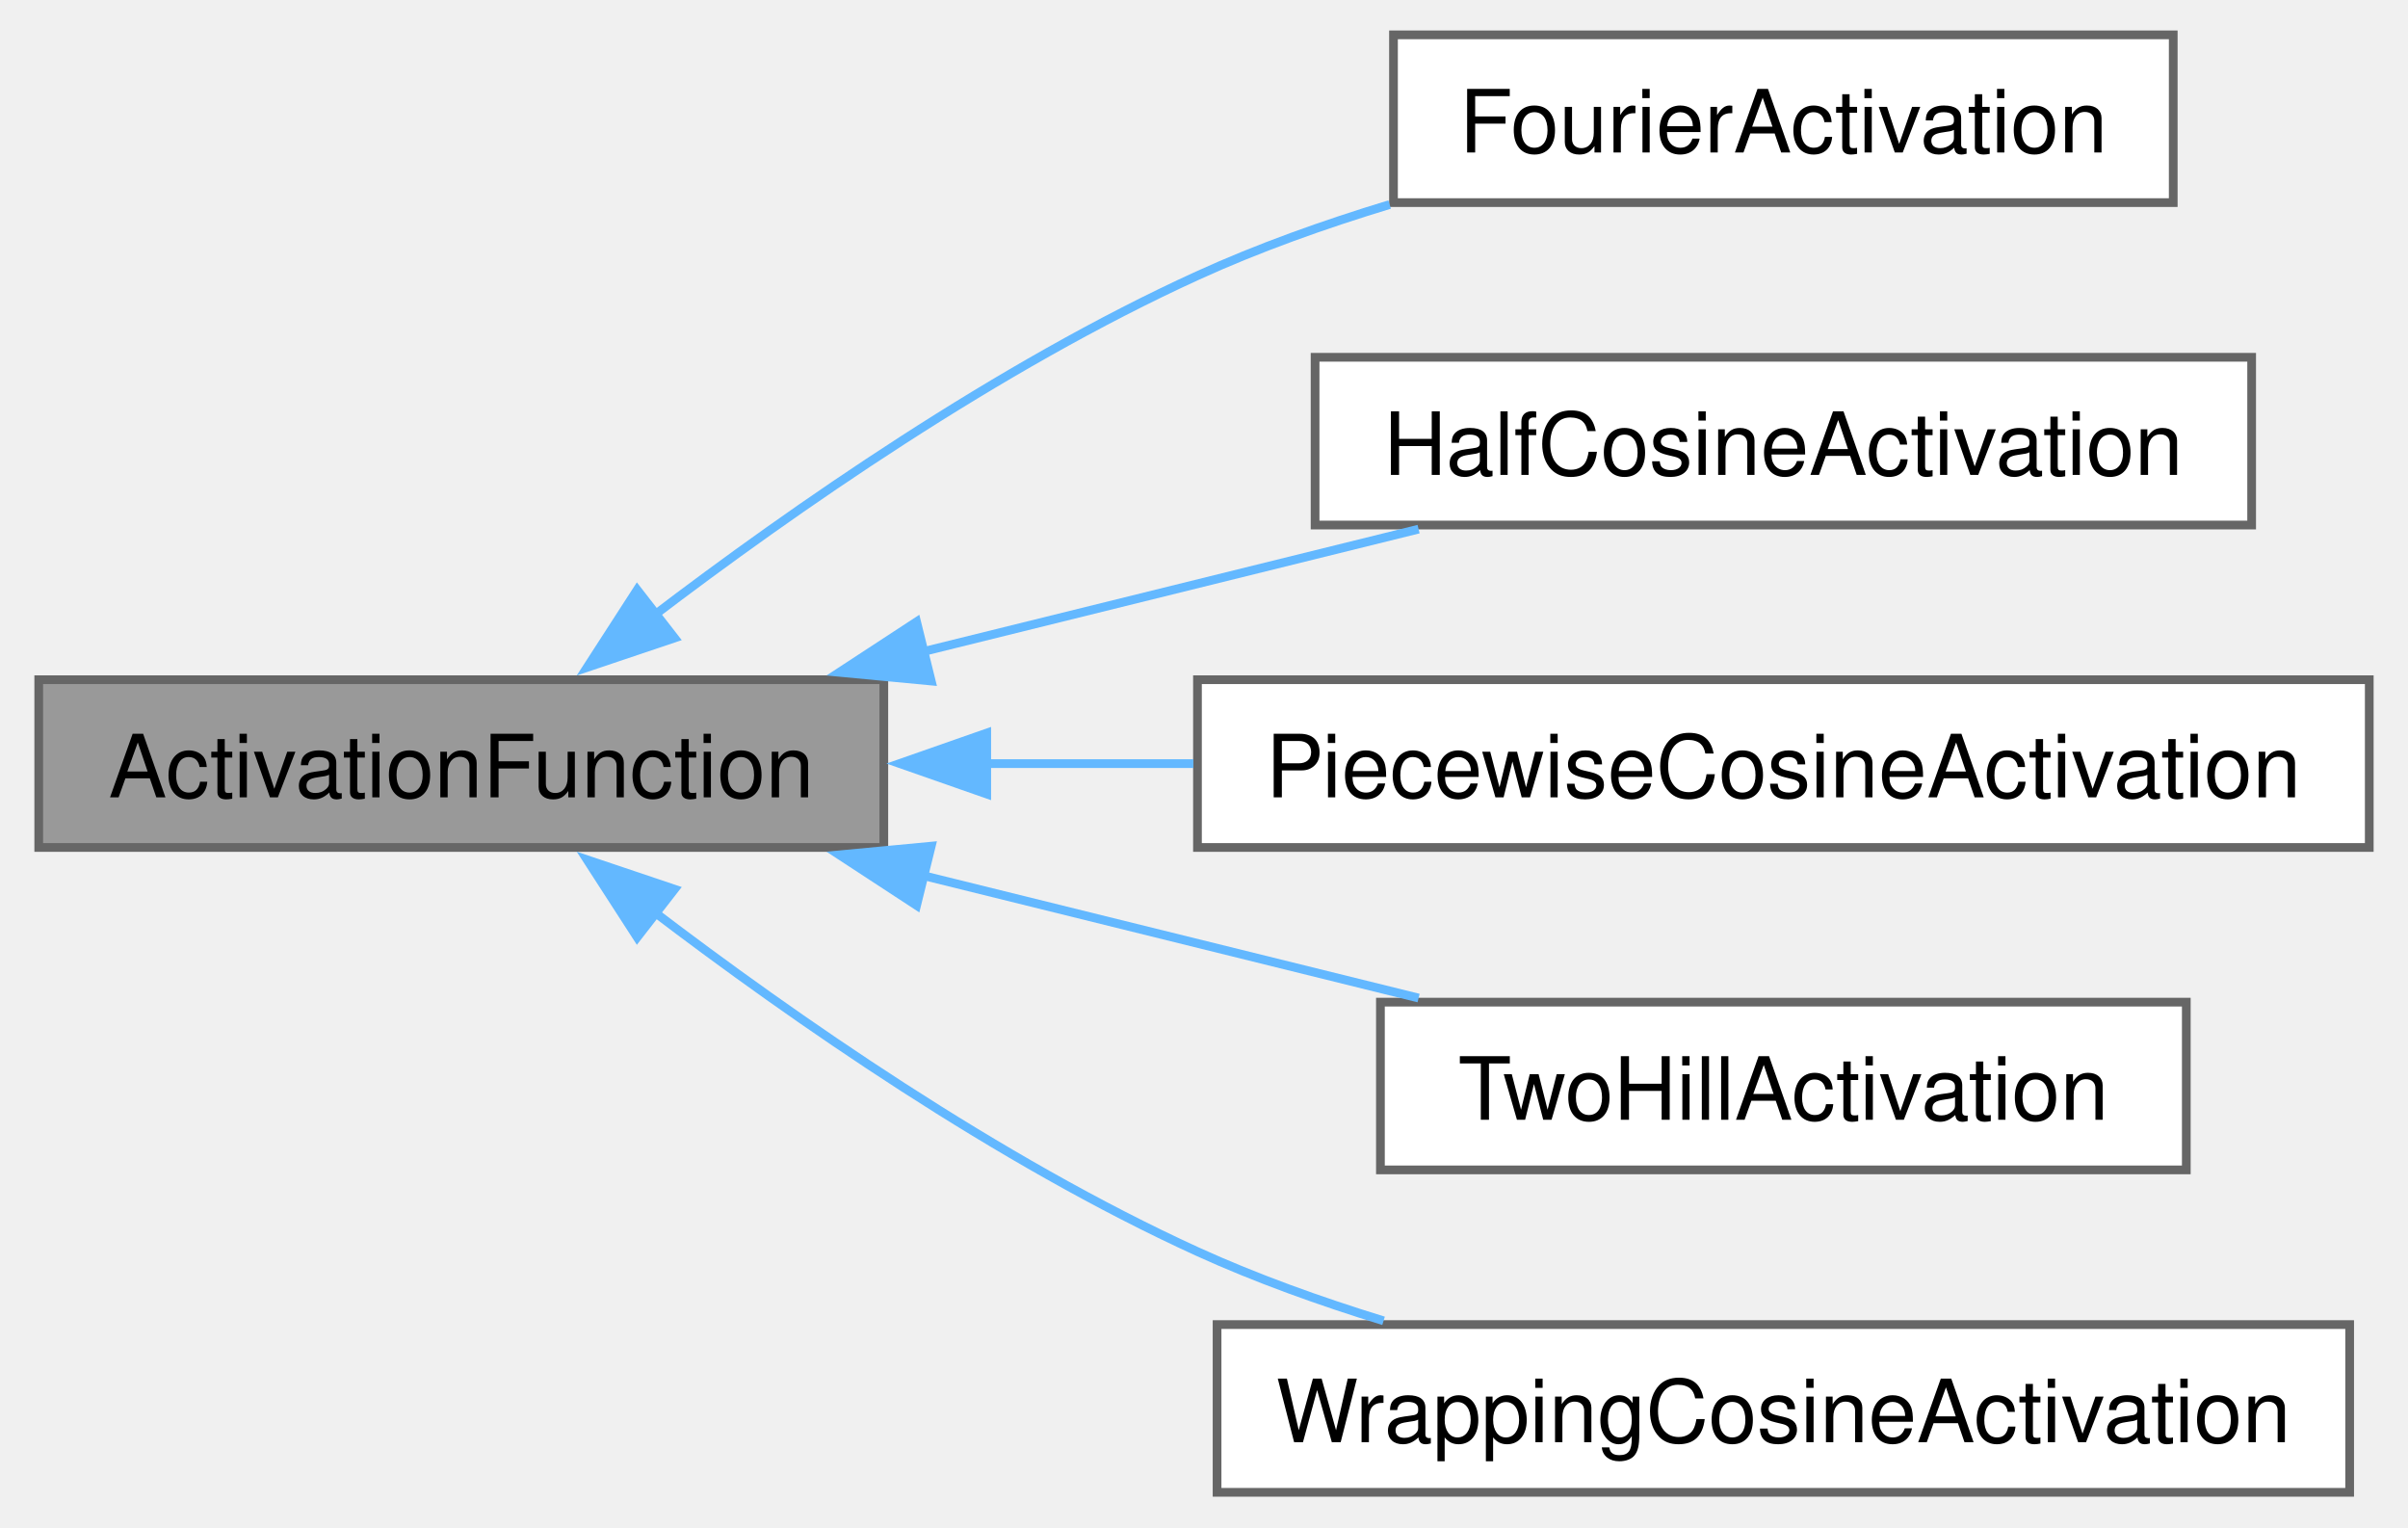
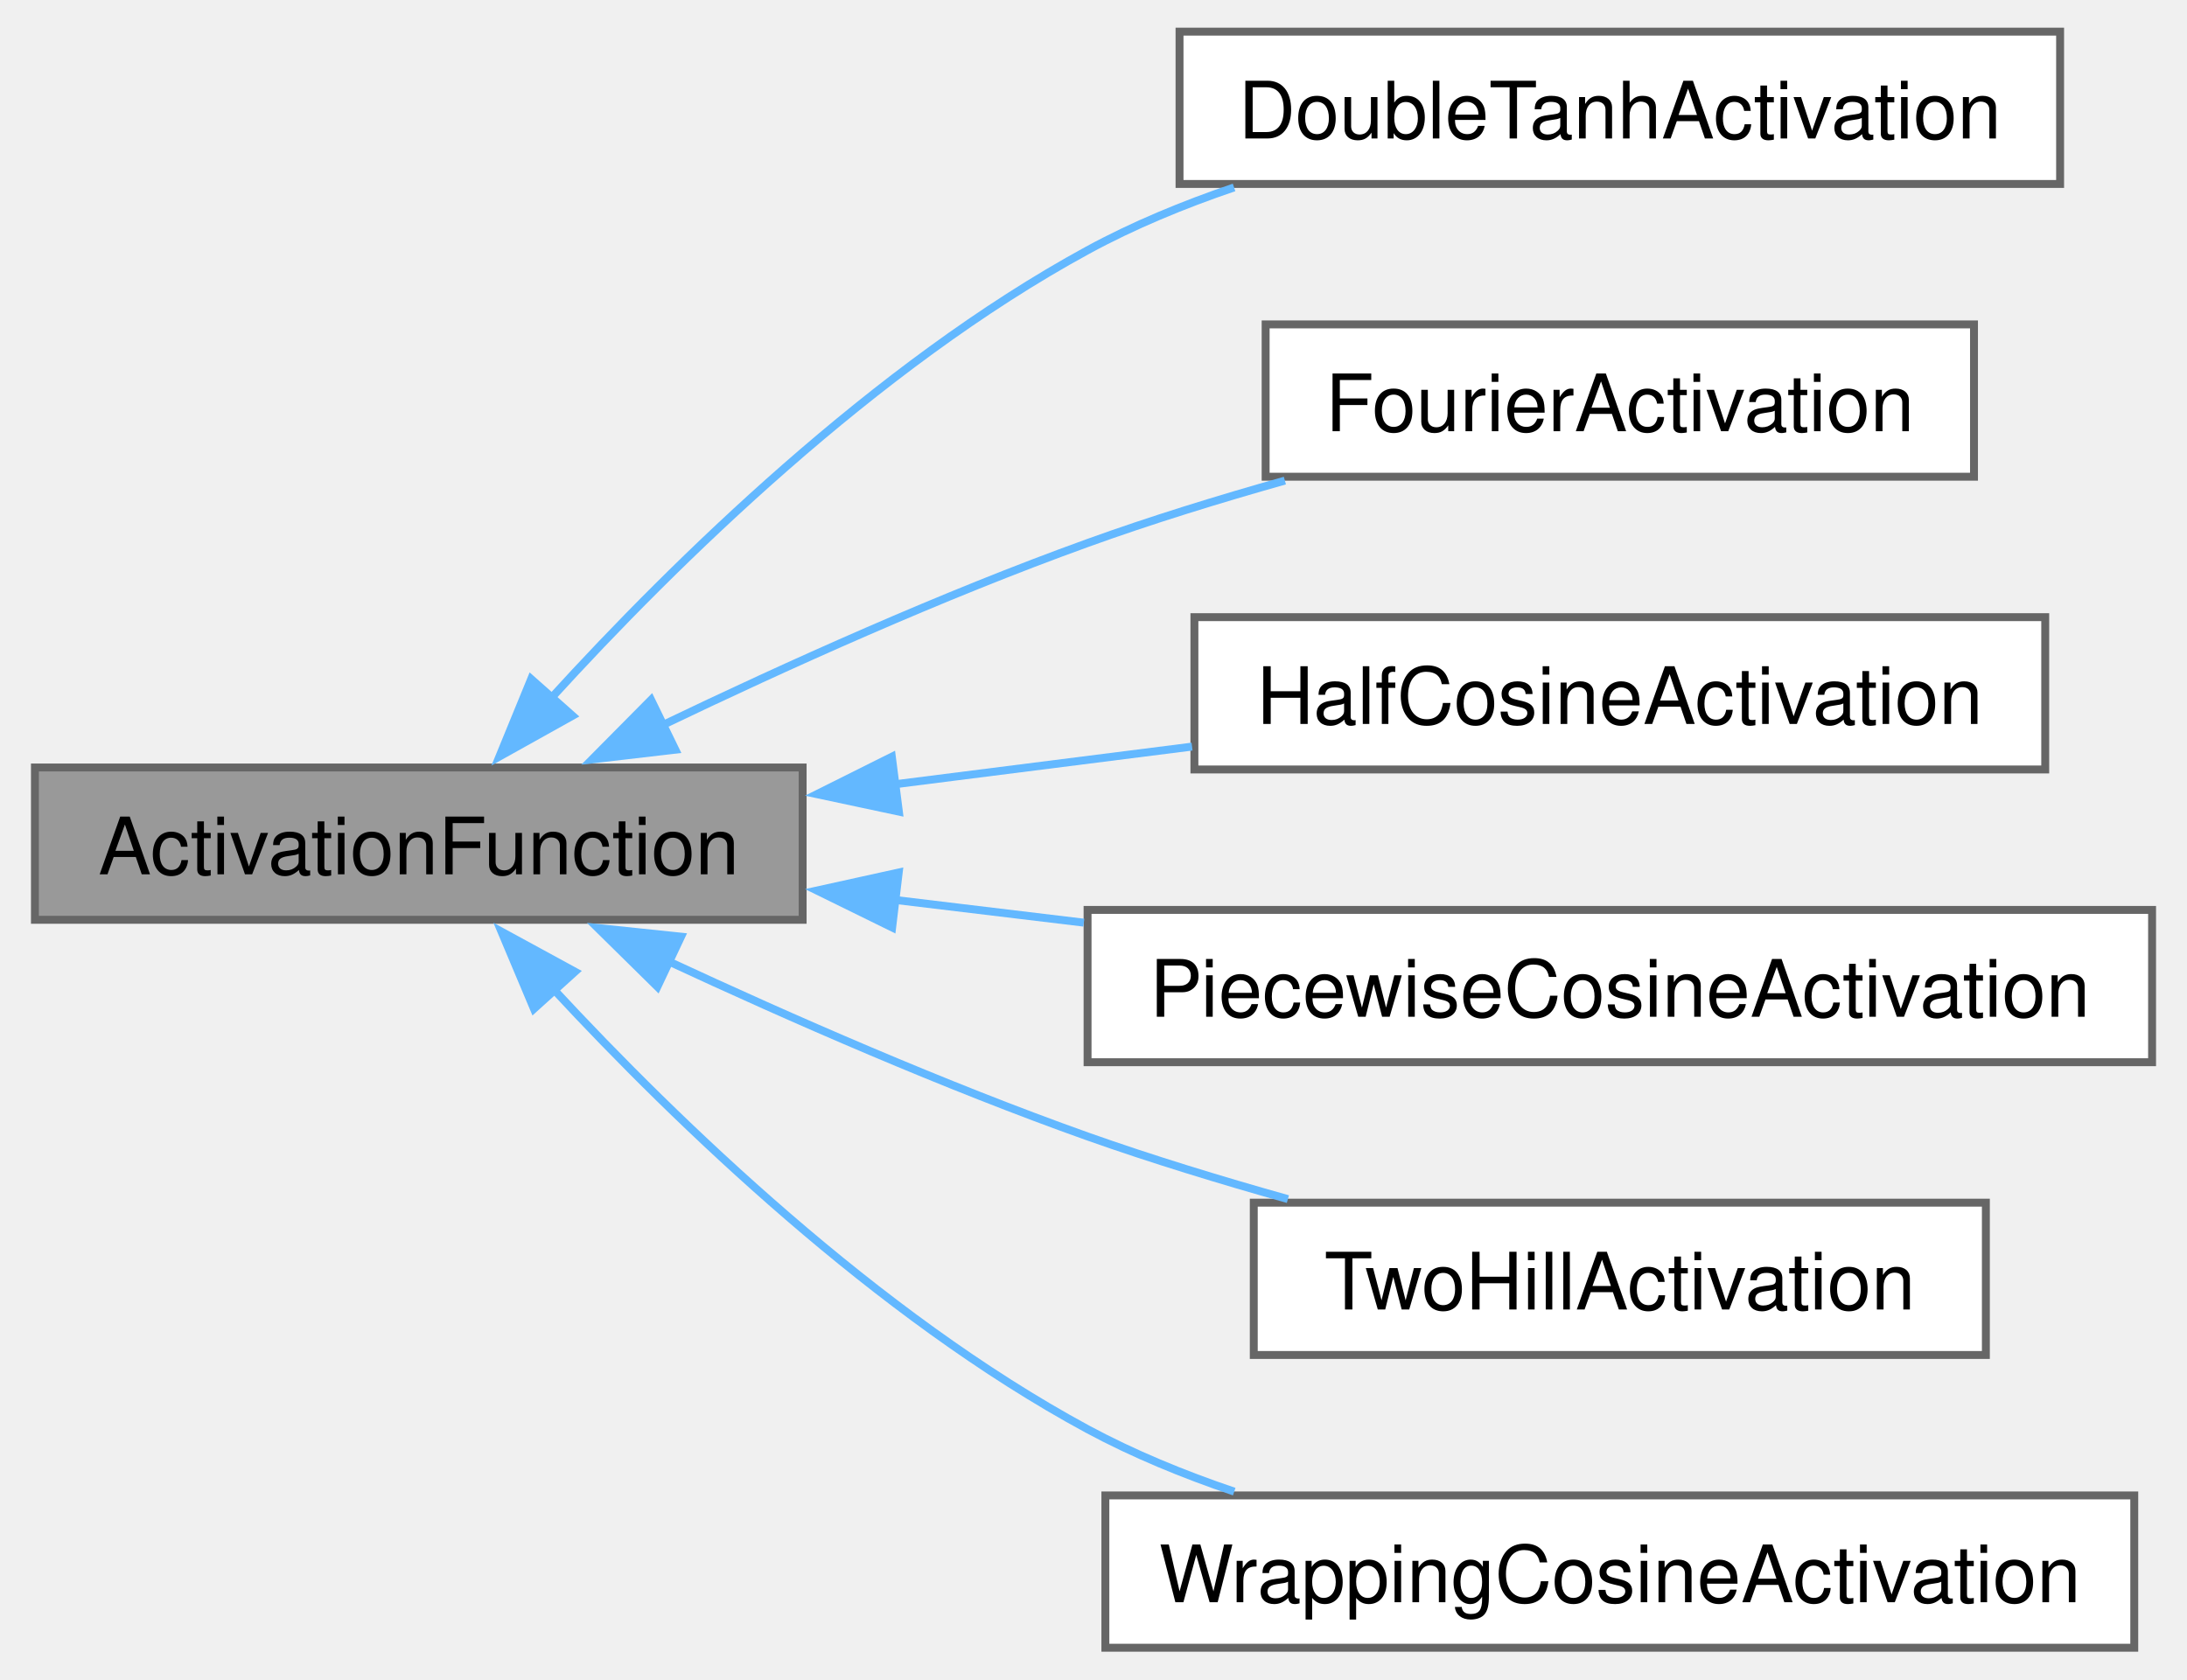
- <svg xmlns="http://www.w3.org/2000/svg" xmlns:xlink="http://www.w3.org/1999/xlink" width="276pt" height="175pt" viewBox="0.00 0.00 275.50 175.25">
-   <g id="graph0" class="graph" transform="scale(1 1) rotate(0) translate(4 171.25)">
+ <svg xmlns="http://www.w3.org/2000/svg" xmlns:xlink="http://www.w3.org/1999/xlink" width="276pt" height="212pt" viewBox="0.00 0.00 275.50 212.25">
+   <g id="graph0" class="graph" transform="scale(1 1) rotate(0) translate(4 208.25)">
    <g id="Node000001" class="node">
      <g id="a_Node000001">
        <a xlink:title="Base class for activation functions.">
-           <polygon fill="#999999" stroke="#666666" points="97,-93.25 0,-93.25 0,-74 97,-74 97,-93.25" />
-           <text text-anchor="middle" x="48.5" y="-79.75" font-family="Helvetica,sans-Serif" font-size="10.00">ActivationFunction</text>
+           <polygon fill="#999999" stroke="#666666" points="97,-111.25 0,-111.25 0,-92 97,-92 97,-111.25" />
+           <text text-anchor="middle" x="48.5" y="-97.75" font-family="Helvetica,sans-Serif" font-size="10.00">ActivationFunction</text>
        </a>
      </g>
    </g>
    <g id="Node000002" class="node">
      <g id="a_Node000002">
+         <a xlink:href="class_double_tanh_activation.html" target="_top" xlink:title="Double tanh (systole/diastole sigmoid product) activation function.">
+           <polygon fill="white" stroke="#666666" points="255.88,-204.25 144.62,-204.25 144.62,-185 255.88,-185 255.88,-204.25" />
+           <text text-anchor="middle" x="200.25" y="-190.75" font-family="Helvetica,sans-Serif" font-size="10.00">DoubleTanhActivation</text>
+         </a>
+       </g>
+     </g>
+     <g id="edge1_Node000001_Node000002" class="edge">
+       <g id="a_edge1_Node000001_Node000002">
+         <a xlink:title=" ">
+           <path fill="none" stroke="#63b8ff" d="M65.27,-120.06C80.83,-137.12 106.14,-162 133,-176.62 138.76,-179.76 145.1,-182.38 151.51,-184.56" />
+           <polygon fill="#63b8ff" stroke="#63b8ff" points="67.93,-117.79 58.68,-112.63 62.7,-122.43 67.93,-117.79" />
+         </a>
+       </g>
+     </g>
+     <g id="Node000003" class="node">
+       <g id="a_Node000003">
        <a xlink:href="class_fourier_activation.html" target="_top" xlink:title="Fourier series activation function.">
          <polygon fill="white" stroke="#666666" points="245,-167.25 155.5,-167.25 155.5,-148 245,-148 245,-167.25" />
          <text text-anchor="middle" x="200.25" y="-153.75" font-family="Helvetica,sans-Serif" font-size="10.00">FourierActivation</text>
        </a>
      </g>
    </g>
-     <g id="edge1_Node000001_Node000002" class="edge">
-       <g id="a_edge1_Node000001_Node000002">
+     <g id="edge2_Node000001_Node000003" class="edge">
+       <g id="a_edge2_Node000001_Node000003">
        <a xlink:title=" ">
-           <path fill="none" stroke="#63b8ff" d="M70.41,-100.47C86.64,-112.83 110.17,-129.21 133,-139.62 139.94,-142.79 147.55,-145.5 155.06,-147.78" />
-           <polygon fill="#63b8ff" stroke="#63b8ff" points="72.98,-98.04 62.94,-94.66 68.69,-103.56 72.98,-98.04" />
+           <path fill="none" stroke="#63b8ff" d="M79.21,-116.56C94.94,-124.11 114.74,-133.04 133,-139.62 140.96,-142.5 149.6,-145.16 157.93,-147.51" />
+           <polygon fill="#63b8ff" stroke="#63b8ff" points="80.92,-113.5 70.39,-112.27 77.85,-119.8 80.92,-113.5" />
        </a>
      </g>
    </g>
-     <g id="Node000003" class="node">
-       <g id="a_Node000003">
+     <g id="Node000004" class="node">
+       <g id="a_Node000004">
        <a xlink:href="class_half_cosine_activation.html" target="_top" xlink:title="Half cosine activation function.">
          <polygon fill="white" stroke="#666666" points="254,-130.25 146.5,-130.25 146.5,-111 254,-111 254,-130.25" />
          <text text-anchor="middle" x="200.25" y="-116.75" font-family="Helvetica,sans-Serif" font-size="10.00">HalfCosineActivation</text>
        </a>
      </g>
    </g>
-     <g id="edge2_Node000001_Node000003" class="edge">
-       <g id="a_edge2_Node000001_Node000003">
+     <g id="edge3_Node000001_Node000004" class="edge">
+       <g id="a_edge3_Node000001_Node000004">
        <a xlink:title=" ">
-           <path fill="none" stroke="#63b8ff" d="M101.41,-96.45C120.06,-101.06 140.8,-106.18 158.38,-110.53" />
-           <polygon fill="#63b8ff" stroke="#63b8ff" points="102.44,-93.1 91.89,-94.1 100.76,-99.9 102.44,-93.1" />
+           <path fill="none" stroke="#63b8ff" d="M108.5,-109.11C120.94,-110.69 133.99,-112.35 146.2,-113.89" />
+           <polygon fill="#63b8ff" stroke="#63b8ff" points="109.16,-105.67 98.8,-107.88 108.27,-112.61 109.16,-105.67" />
        </a>
      </g>
    </g>
-     <g id="Node000004" class="node">
-       <g id="a_Node000004">
+     <g id="Node000005" class="node">
+       <g id="a_Node000005">
        <a xlink:href="class_piecewise_cosine_activation.html" target="_top" xlink:title="Piecewise cosine activation function.">
          <polygon fill="white" stroke="#666666" points="267.5,-93.25 133,-93.25 133,-74 267.5,-74 267.5,-93.25" />
          <text text-anchor="middle" x="200.25" y="-79.75" font-family="Helvetica,sans-Serif" font-size="10.00">PiecewiseCosineActivation</text>
        </a>
      </g>
    </g>
-     <g id="edge3_Node000001_Node000004" class="edge">
-       <g id="a_edge3_Node000001_Node000004">
+     <g id="edge4_Node000001_Node000005" class="edge">
+       <g id="a_edge4_Node000001_Node000005">
        <a xlink:title=" ">
-           <path fill="none" stroke="#63b8ff" d="M108.59,-83.62C116.45,-83.62 124.55,-83.62 132.53,-83.62" />
-           <polygon fill="#63b8ff" stroke="#63b8ff" points="108.81,-80.13 98.81,-83.63 108.81,-87.13 108.81,-80.13" />
+           <path fill="none" stroke="#63b8ff" d="M108.59,-94.52C116.45,-93.58 124.55,-92.6 132.53,-91.64" />
+           <polygon fill="#63b8ff" stroke="#63b8ff" points="108.31,-91.03 98.8,-95.7 109.14,-97.98 108.31,-91.03" />
        </a>
      </g>
    </g>
-     <g id="Node000005" class="node">
-       <g id="a_Node000005">
+     <g id="Node000006" class="node">
+       <g id="a_Node000006">
        <a xlink:href="class_two_hill_activation.html" target="_top" xlink:title="Two hill activation function.">
          <polygon fill="white" stroke="#666666" points="246.5,-56.25 154,-56.25 154,-37 246.5,-37 246.5,-56.25" />
          <text text-anchor="middle" x="200.25" y="-42.75" font-family="Helvetica,sans-Serif" font-size="10.00">TwoHillActivation</text>
        </a>
      </g>
    </g>
-     <g id="edge4_Node000001_Node000005" class="edge">
-       <g id="a_edge4_Node000001_Node000005">
+     <g id="edge5_Node000001_Node000006" class="edge">
+       <g id="a_edge5_Node000001_Node000006">
        <a xlink:title=" ">
-           <path fill="none" stroke="#63b8ff" d="M101.41,-70.8C120.06,-66.19 140.8,-61.07 158.38,-56.72" />
-           <polygon fill="#63b8ff" stroke="#63b8ff" points="100.76,-67.35 91.89,-73.15 102.44,-74.15 100.76,-67.35" />
+           <path fill="none" stroke="#63b8ff" d="M79.88,-86.83C95.52,-79.56 115.03,-71.01 133,-64.62 141.09,-61.75 149.87,-59.07 158.31,-56.7" />
+           <polygon fill="#63b8ff" stroke="#63b8ff" points="78.65,-83.54 71.11,-90.97 81.64,-89.87 78.65,-83.54" />
        </a>
      </g>
    </g>
-     <g id="Node000006" class="node">
-       <g id="a_Node000006">
+     <g id="Node000007" class="node">
+       <g id="a_Node000007">
        <a xlink:href="class_wrapping_cosine_activation.html" target="_top" xlink:title="Wrapping cosine activation function.">
          <polygon fill="white" stroke="#666666" points="265.25,-19.25 135.25,-19.25 135.25,0 265.25,0 265.25,-19.25" />
          <text text-anchor="middle" x="200.25" y="-5.75" font-family="Helvetica,sans-Serif" font-size="10.00">WrappingCosineActivation</text>
        </a>
      </g>
    </g>
-     <g id="edge5_Node000001_Node000006" class="edge">
-       <g id="a_edge5_Node000001_Node000006">
+     <g id="edge6_Node000001_Node000007" class="edge">
+       <g id="a_edge6_Node000001_Node000007">
        <a xlink:title=" ">
-           <path fill="none" stroke="#63b8ff" d="M70.41,-66.78C86.64,-54.42 110.17,-38.04 133,-27.62 139.72,-24.56 147.08,-21.92 154.36,-19.68" />
-           <polygon fill="#63b8ff" stroke="#63b8ff" points="68.69,-63.69 62.94,-72.59 72.98,-69.21 68.69,-63.69" />
+           <path fill="none" stroke="#63b8ff" d="M65.57,-83.18C81.19,-66.35 106.4,-41.99 133,-27.62 138.77,-24.51 145.12,-21.9 151.53,-19.73" />
+           <polygon fill="#63b8ff" stroke="#63b8ff" points="63.05,-80.75 58.94,-90.51 68.24,-85.44 63.05,-80.75" />
        </a>
      </g>
    </g>
  </g>
</svg>
